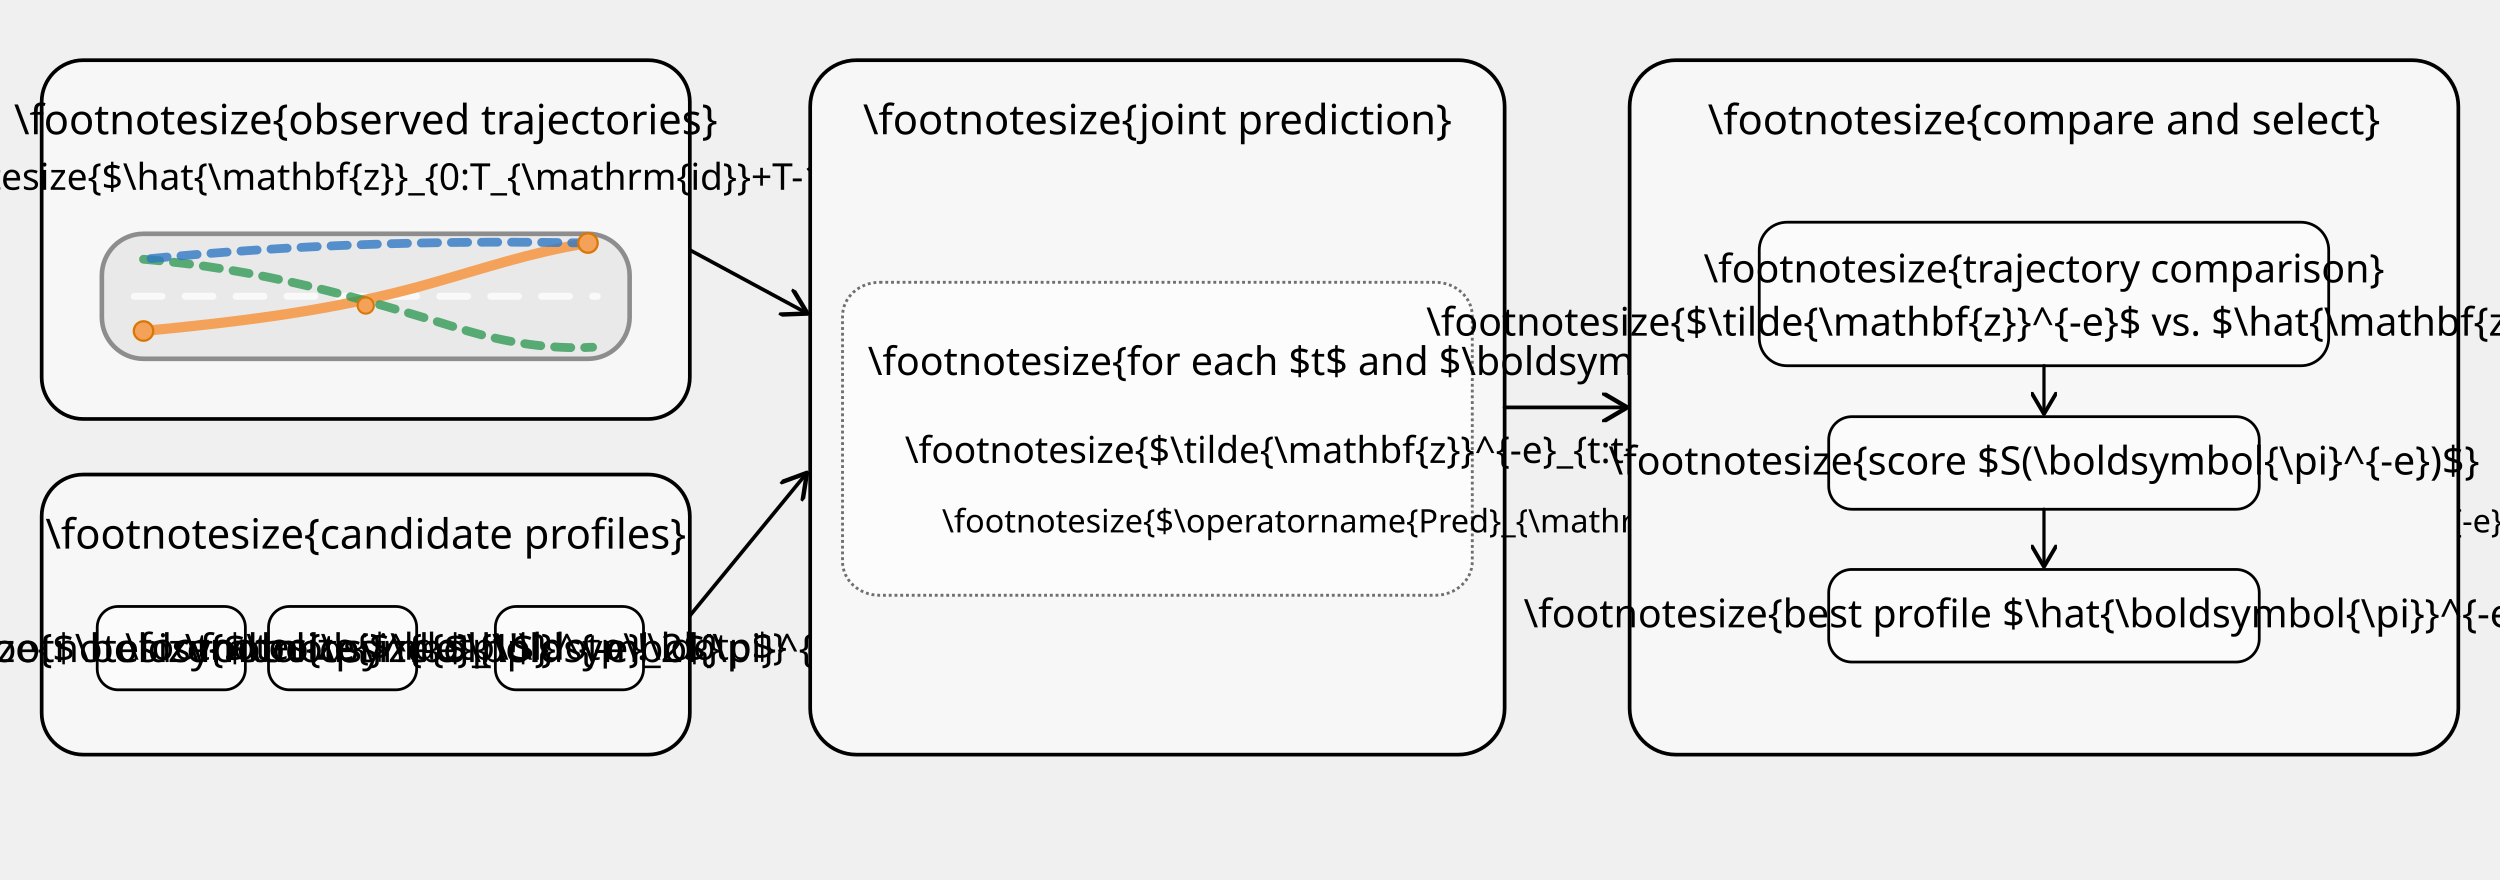
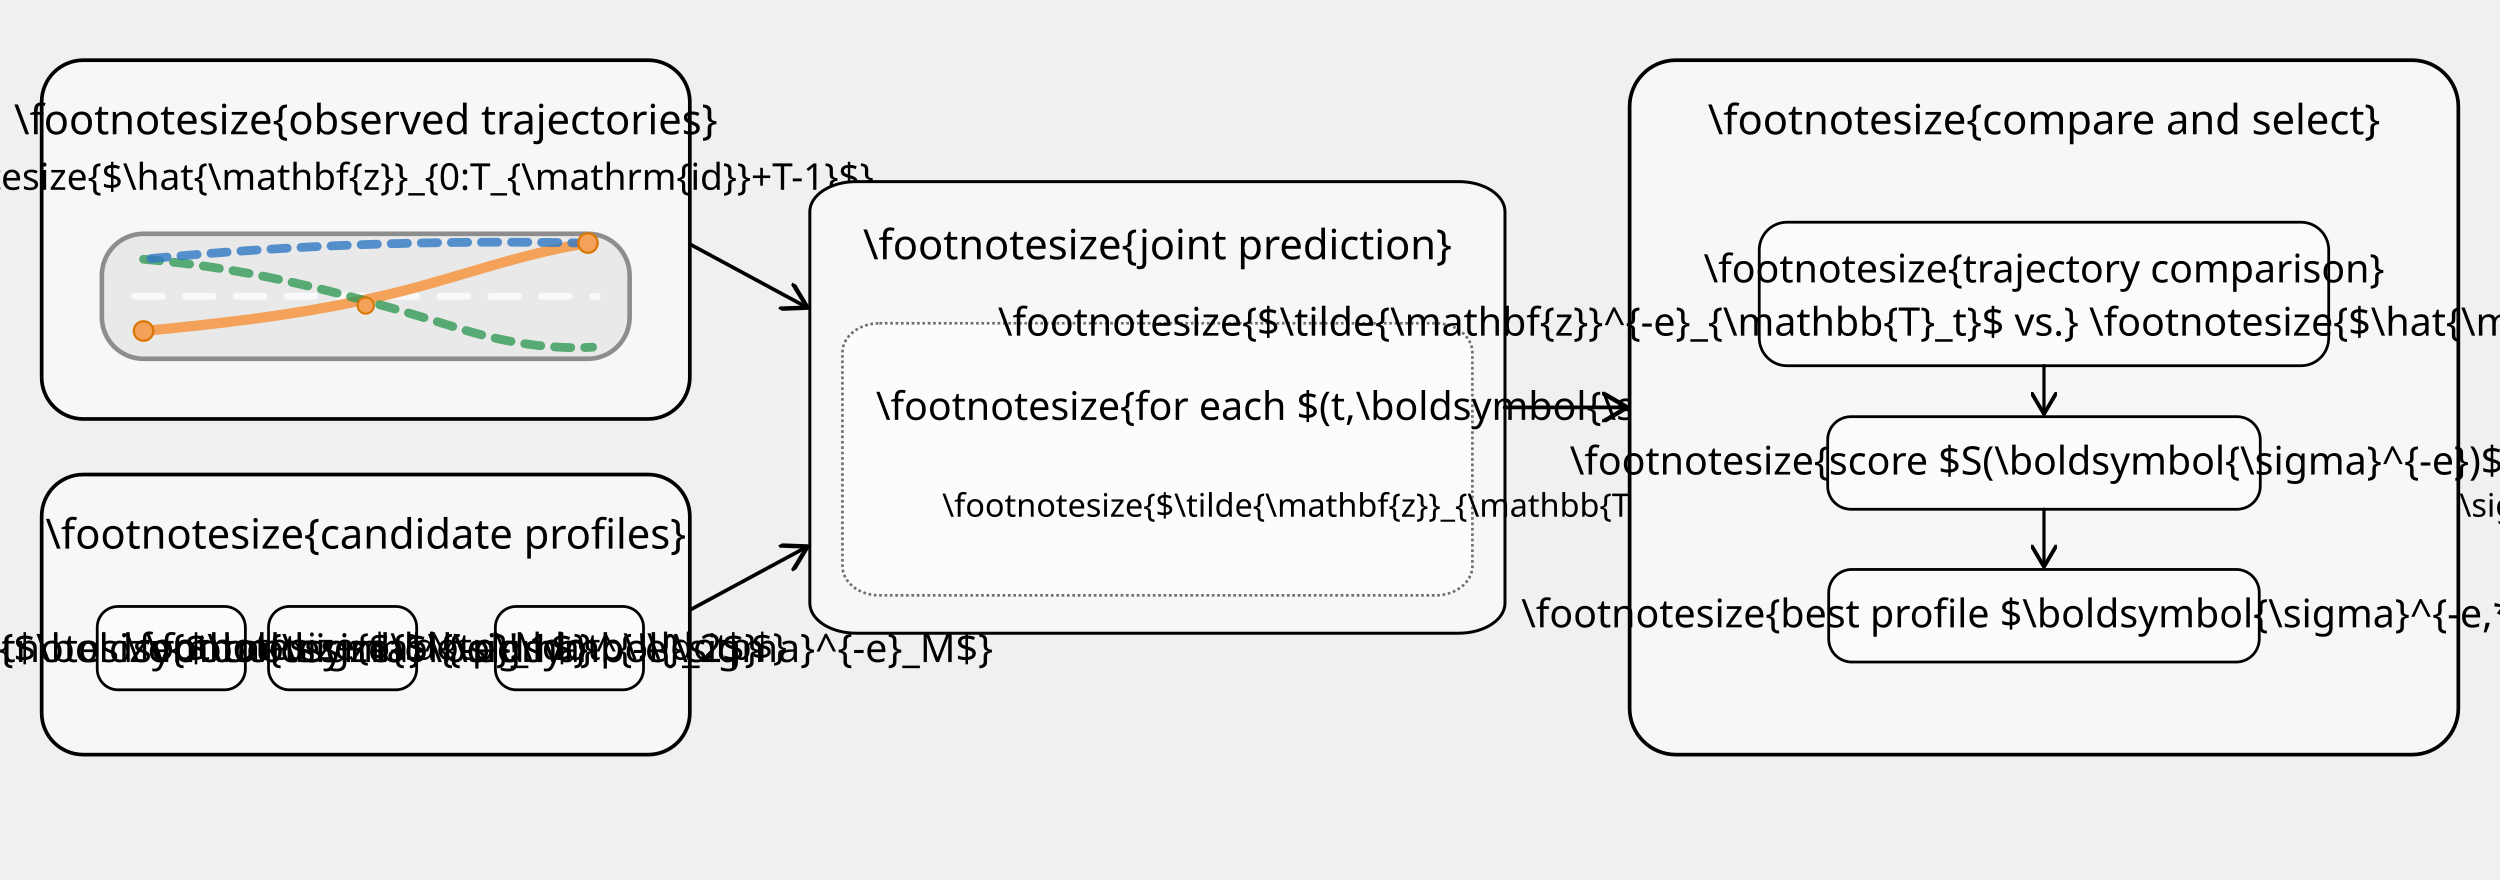
<svg xmlns="http://www.w3.org/2000/svg" width="1080" height="380" viewBox="0 0 1080 380" version="1.1" id="svg346">
  <defs id="defs260">
    <marker id="arrow" markerWidth="8" markerHeight="8" refX="6.2" refY="4" orient="auto" markerUnits="strokeWidth">
-       <path d="M 0 0 L 6.8 4 L 0 8" style="fill:none;stroke:#000000;stroke-width:1.2;stroke-linecap:round;stroke-linejoin:round" id="path257" />
+       <path d="M 0,0 6.8,4 0,8" style="fill:none;stroke:#000000;stroke-width:1.2;stroke-linecap:round;stroke-linejoin:round" id="path257" />
+     </marker>
+     <marker id="arrow-3" markerWidth="8" markerHeight="8" refX="6.2" refY="4" orient="auto" markerUnits="strokeWidth">
+       <path d="M 0,0 6.8,4 0,8" style="fill:none;stroke:#000000;stroke-width:1.2;stroke-linecap:round;stroke-linejoin:round" id="path257-6" />
    </marker>
  </defs>
  <g id="observation-panel">
    <rect x="18" y="26" width="280" height="155" rx="18" ry="18" style="fill:#f7f7f7;stroke:#000000;stroke-width:1.6" id="rect262" />
    <text x="158" y="58" text-anchor="middle" style="font-family:Sans;font-size:18px" id="text264">\footnotesize{observed trajectories}</text>
    <text x="158" y="82" text-anchor="middle" style="font-family:Sans;font-size:16px" id="text266">\footnotesize{$\hat{\mathbf{z}}_{0:T_{\mathrm{id}}+T-1}$}</text>
    <rect x="44" y="101" width="228" height="54" rx="18" ry="18" style="fill:#e9e9e9;stroke:#8d8d8d;stroke-width:2.0" id="rect268" />
    <line x1="58" y1="128" x2="258" y2="128" style="stroke:#f9f9f9;stroke-width:3;stroke-dasharray:12,10;stroke-linecap:round" id="line270" />
    <path d="M 62 143 C 104 139, 145 134, 184 123 C 209 116, 229 109, 254 105" style="fill:none;stroke:#f4a259;stroke-width:4.4;stroke-linecap:round" id="path272" />
    <path d="M 62 112 C 111 116, 154 128, 202 143 C 219 148, 238 151, 256 150" style="fill:none;stroke:#329a55;stroke-width:3.8;stroke-linecap:round;stroke-dasharray:7,6;stroke-opacity:0.8" id="path274" />
    <path d="m 254,105 c -65.58,-1.311 -127.651,0.727 -192,7" style="fill:none;stroke:#2f78c4;stroke-width:3.8;stroke-linecap:round;stroke-dasharray:7, 6;stroke-opacity:0.8" id="path276" />
    <circle cx="62" cy="143" r="4.2" style="fill:#f4a259;stroke:#d97706;stroke-width:1.0" id="circle278" />
    <circle cx="158" cy="132" r="3.5" style="fill:#f4a259;stroke:#d97706;stroke-width:0.9" id="circle280" />
    <circle cx="254" cy="105" r="4.2" style="fill:#f4a259;stroke:#d97706;stroke-width:1.0" id="circle282" />
  </g>
  <g id="candidate-panel">
    <rect x="18" y="205" width="280" height="121" rx="18" ry="18" style="fill:#f7f7f7;stroke:#000000;stroke-width:1.6" id="rect285" />
    <text x="158" y="237" text-anchor="middle" style="font-family:Sans;font-size:18px" id="text287">\footnotesize{candidate profiles}</text>
    <rect x="42" y="262" width="64" height="36" rx="9" ry="9" style="fill:#fbfbfb;stroke:#000000;stroke-width:1.2" id="rect289" />
    <rect x="116" y="262" width="64" height="36" rx="9" ry="9" style="fill:#fbfbfb;stroke:#000000;stroke-width:1.2" id="rect291" />
    <rect x="214" y="262" width="64" height="36" rx="9" ry="9" style="fill:#fbfbfb;stroke:#000000;stroke-width:1.2" id="rect293" />
-     <text x="74" y="286" text-anchor="middle" style="font-family:Sans;font-size:17px" id="text295">\footnotesize{$\boldsymbol{\pi}^{-e}_1$}</text>
-     <text x="148" y="286" text-anchor="middle" style="font-family:Sans;font-size:17px" id="text297">\footnotesize{$\boldsymbol{\pi}^{-e}_2$}</text>
+     <text x="74" y="286" text-anchor="middle" style="font-family:Sans;font-size:17px" id="text295">\footnotesize{$\boldsymbol{\sigma}^{-e}_1$}</text>
+     <text x="148" y="286" text-anchor="middle" style="font-family:Sans;font-size:17px" id="text297">\footnotesize{$\boldsymbol{\sigma}^{-e}_2$}</text>
    <text x="197" y="285" text-anchor="middle" style="font-family:Sans;font-size:16px" id="text299">\footnotesize{$\ldotp\!\ldotp\!\ldotp$}</text>
-     <text x="246" y="286" text-anchor="middle" style="font-family:Sans;font-size:17px" id="text301">\footnotesize{$\boldsymbol{\pi}^{-e}_M$}</text>
+     <text x="246" y="286" text-anchor="middle" style="font-family:Sans;font-size:17px" id="text301">\footnotesize{$\boldsymbol{\sigma}^{-e}_M$}</text>
  </g>
  <g id="solve-panel">
-     <rect x="350" y="26" width="300" height="300" rx="20" ry="20" style="fill:#f7f7f7;stroke:#000000;stroke-width:1.6" id="rect304" />
-     <text x="500" y="58" text-anchor="middle" style="font-size:18px;font-family:Sans" id="text306">\footnotesize{joint prediction}</text>
-     <rect x="363.971" y="121.964" width="272.057" height="135.191" rx="16.003" ry="14.615" style="fill:#ffffff;fill-opacity:0.62;stroke:#6f6f6f;stroke-width:1.243;stroke-dasharray:1.243, 1.243;stroke-dashoffset:0" id="rect308" />
-     <text x="374.893" y="162" style="font-size:17px;font-family:Sans" id="text310">\footnotesize{for each $t$ and $\boldsymbol{\pi}^{-e}$}</text>
-     <text x="390.893" y="200" style="font-size:16px;font-family:Sans" id="text312">\footnotesize{$\tilde{\mathbf{z}}^{-e}_{t:t+T-1} =$}</text>
-     <text x="406.893" y="230" style="font-size:14px;font-family:Sans" id="text314">\footnotesize{$\operatorname{Pred}_{\mathrm{ord}}(\hat{\mathbf{x}}_t,\ \pi^e,\ \boldsymbol{\pi}^{-e})$}</text>
+     <rect x="349.845" y="78.453" width="300.309" height="195.094" rx="20.021" ry="13.006" style="fill:#f7f7f7;stroke:#000000;stroke-width:1.291" id="rect304" />
+     <text x="500" y="112" text-anchor="middle" style="font-size:18px;font-family:Sans" id="text306">\footnotesize{joint prediction}</text>
+     <rect x="363.929" y="139.656" width="272.141" height="117.54" rx="16.008" ry="12.707" style="fill:#ffffff;fill-opacity:0.62;stroke:#6f6f6f;stroke-width:1.159;stroke-dasharray:1.159, 1.159;stroke-dashoffset:0" id="rect308" />
+     <text x="378.38" y="181.391" style="font-size:17px;font-family:Sans" id="text310">\footnotesize{for each $(t,\boldsymbol{\sigma}^{-e})$}</text>
+     <text x="407" y="223.228" style="font-size:14px;font-family:Sans" id="text312">\footnotesize{$\tilde{\mathbf{z}}_{\mathbb{T}_t}=\mathbf{z}^{*}_{\mathbb{T}_t}(\hat{\mathbf{x}}_t;\sigma^e,\boldsymbol{\sigma}^{-e})$}</text>
+     <text x="406.893" y="230" style="font-size:14px;font-family:Sans;display:none" id="text314">\footnotesize{$\tilde{\mathbf{z}}_{\mathbb{T}_t}$}</text>
  </g>
-   <g id="score-panel">
+   <g id="score-panel" style="display:inline">
    <rect x="704" y="26" width="358" height="300" rx="20" ry="20" style="fill:#f7f7f7;stroke:#000000;stroke-width:1.6" id="rect317" />
-     <text x="883" y="58" text-anchor="middle" style="font-family:Sans;font-size:18px" id="text319">\footnotesize{compare and select}</text>
+     <text x="883" y="58" text-anchor="middle" style="font-size:18px;font-family:Sans" id="text319">\footnotesize{compare and select}</text>
    <rect x="760" y="96" width="246" height="62" rx="12" ry="12" style="fill:#fbfbfb;stroke:#000000;stroke-width:1.2" id="rect321" />
-     <text x="883" y="122" text-anchor="middle" style="font-family:Sans;font-size:17px" id="text323">\footnotesize{trajectory comparison}</text>
-     <text x="883" y="145" text-anchor="middle" style="font-family:Sans;font-size:17px" id="text325">\footnotesize{$\tilde{\mathbf{z}}^{-e}$ vs. $\hat{\mathbf{z}}^{-e}$}</text>
-     <rect x="790" y="180" width="186" height="40" rx="10" ry="10" style="fill:#fbfbfb;stroke:#000000;stroke-width:1.2" id="rect327" />
-     <text x="883" y="205" text-anchor="middle" style="font-family:Sans;font-size:17px" id="text329">\footnotesize{score $S(\boldsymbol{\pi}^{-e})$}</text>
+     <text x="883" y="122" text-anchor="middle" style="font-size:17px;font-family:Sans" id="text323">\footnotesize{trajectory comparison}</text>
+     <text x="883" y="145" text-anchor="middle" style="font-size:17px;font-family:Sans" id="text325">\footnotesize{$\tilde{\mathbf{z}}^{-e}_{\mathbb{T}_t}$ vs.} \footnotesize{$\hat{\mathbf{z}}^{-e}_{\mathbb{T}_t}$}</text>
+     <rect x="789.561" y="180.001" width="186.878" height="39.997" rx="10.047" ry="9.999" style="fill:#fbfbfb;stroke:#000000;stroke-width:1.203" id="rect327" />
+     <text x="883" y="205" text-anchor="middle" style="font-size:17px;font-family:Sans" id="text329">\footnotesize{score $S(\boldsymbol{\sigma}^{-e})$}</text>
    <rect x="790" y="246" width="186" height="40" rx="10" ry="10" style="fill:#fbfbfb;stroke:#000000;stroke-width:1.2" id="rect331" />
-     <text x="883" y="271" text-anchor="middle" style="font-family:Sans;font-size:17px" id="text333">\footnotesize{best profile $\hat{\boldsymbol{\pi}}^{-e}$}</text>
+     <text x="883" y="271" text-anchor="middle" style="font-size:17px;font-family:Sans" id="text333">\footnotesize{best profile $\boldsymbol{\sigma}^{-e,*}$}</text>
  </g>
-   <path d="M 298 108 L 348 135" style="fill:none;stroke:#000000;stroke-width:1.6;stroke-linecap:round;marker-end:url(#arrow)" id="path336" />
-   <path d="M 298 266 L 348 205" style="fill:none;stroke:#000000;stroke-width:1.6;stroke-linecap:round;marker-end:url(#arrow)" id="path338" />
+   <path d="m 298,105.461 50,27" style="fill:none;stroke:#000000;stroke-width:1.6;stroke-linecap:round;marker-end:url(#arrow)" id="path336" />
+   <path d="m 298,263.539 50,-27" style="fill:none;stroke:#000000;stroke-width:1.6;stroke-linecap:round;marker-end:url(#arrow-3)" id="path336-7" />
  <path d="M 650 176 L 702 176" style="fill:none;stroke:#000000;stroke-width:1.6;stroke-linecap:round;marker-end:url(#arrow)" id="path340" />
  <path d="M 883 158 L 883 178" style="fill:none;stroke:#000000;stroke-width:1.4;stroke-linecap:round;marker-end:url(#arrow)" id="path342" />
  <path d="M 883 220 L 883 244" style="fill:none;stroke:#000000;stroke-width:1.4;stroke-linecap:round;marker-end:url(#arrow)" id="path344" />
</svg>
